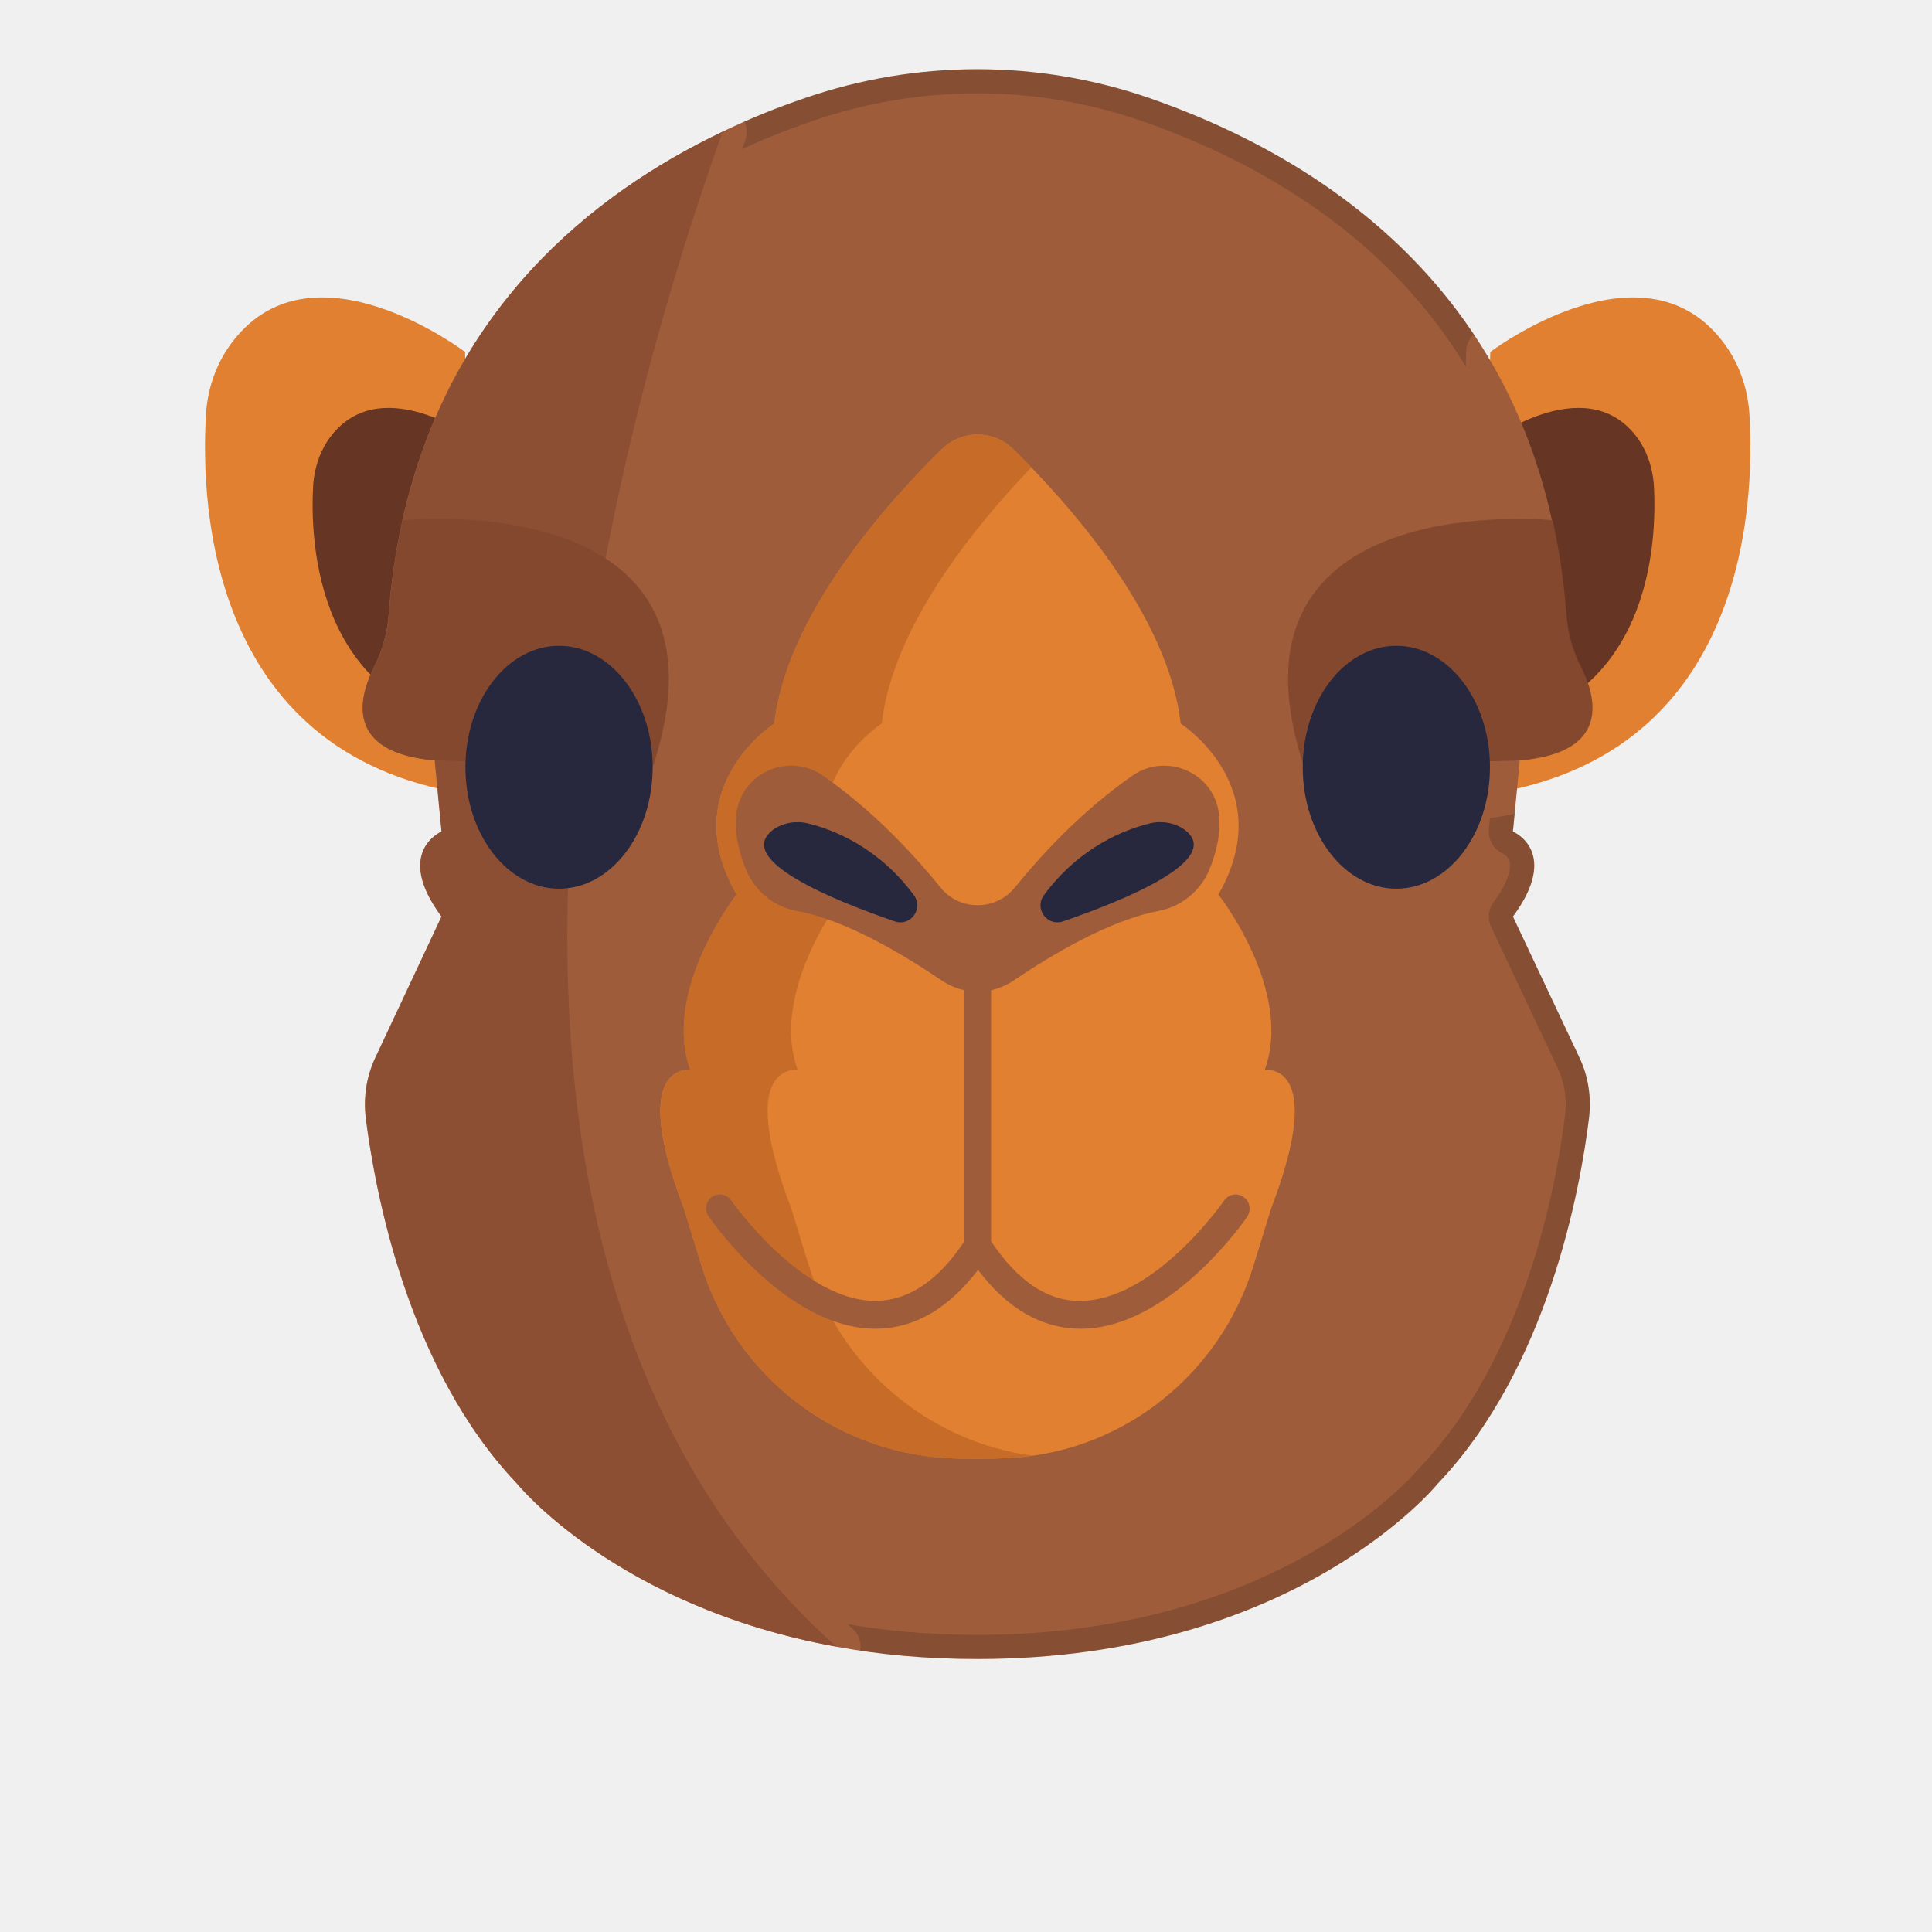
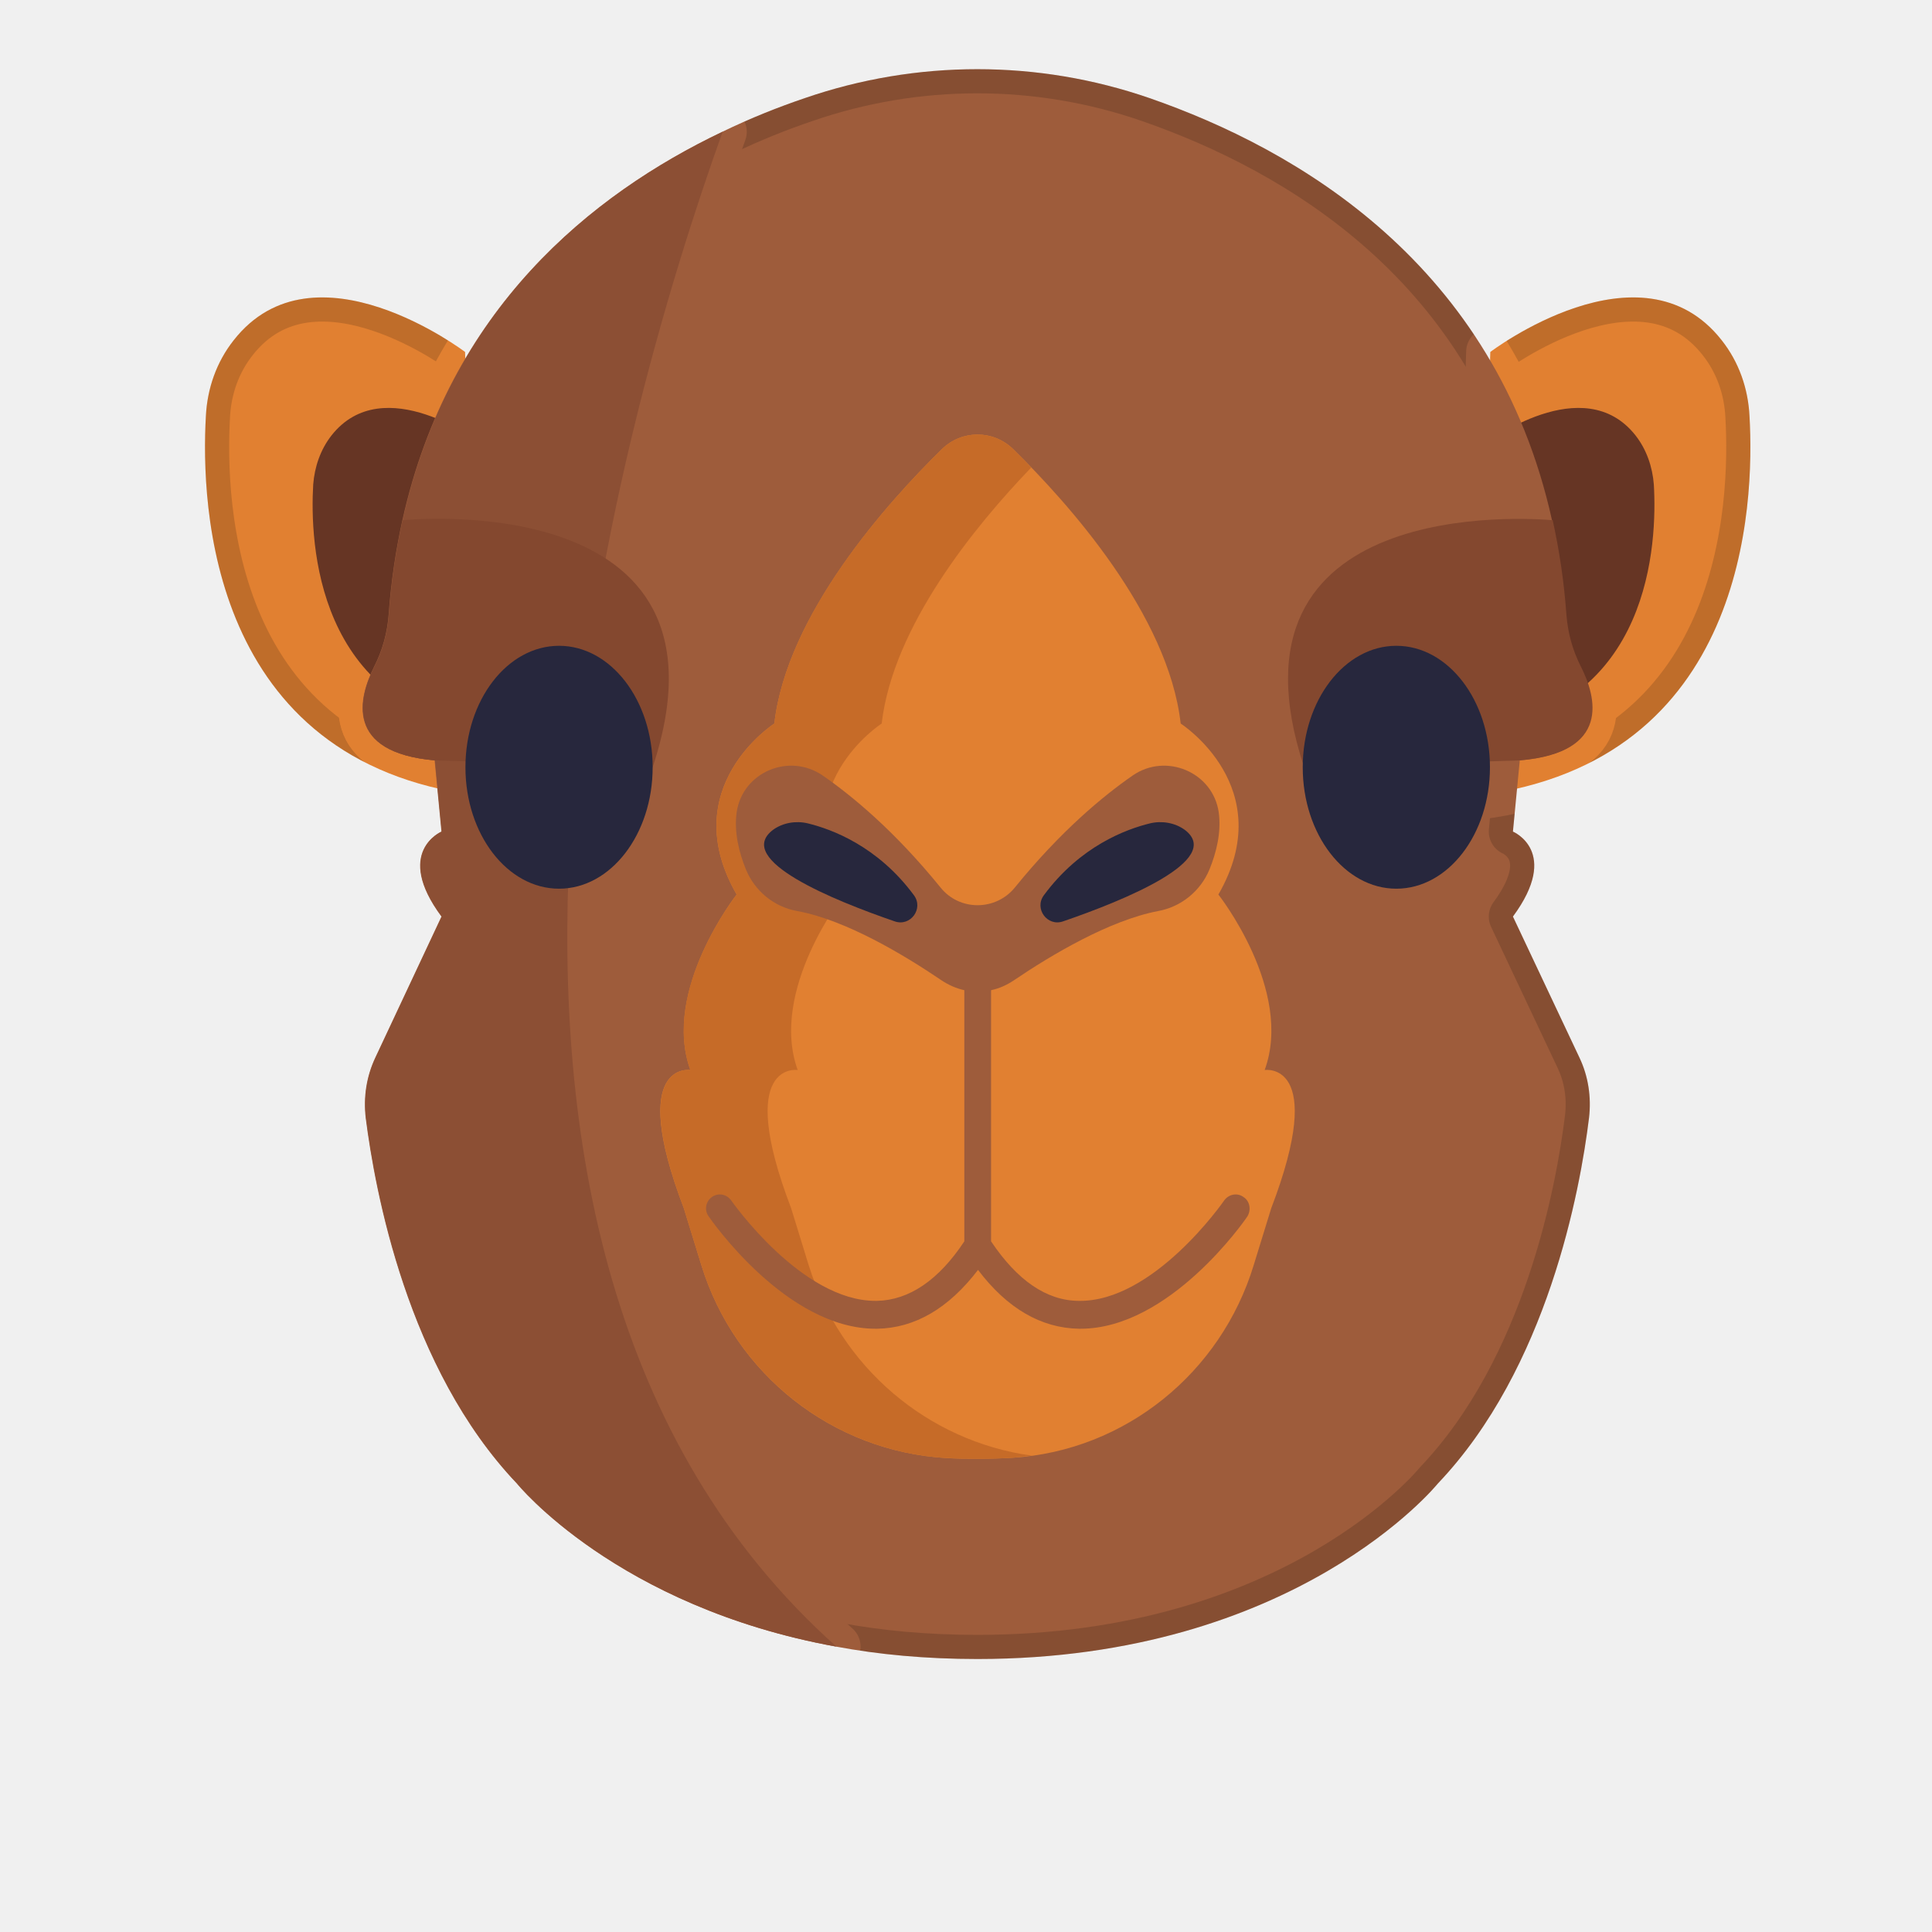
<svg xmlns="http://www.w3.org/2000/svg" id="Layer_1" viewBox="0 0 160 160">
  <defs>
    <style>.cls-1{fill:#663524;}.cls-2{fill:#8c4f34;}.cls-3{fill:#e18031;}.cls-4{fill:#84482f;}.cls-5{fill:#c66b28;}.cls-6{fill:#9e5c3b;}.cls-7{fill:#27273d;}</style>
  </defs>
  <g id="Avatars">
    <g id="Artboard">
      <g id="Animals">
        <g id="Animals_34">
          <g fill="#e18031">
            <path d="M123.419,29.15s12.494-9.488,19.167-.969c1.42,1.795,2.186,3.989,2.3,6.268.426,7.408-.284,28.606-22.46,31.427l.994-36.727Z" id="ab0" />
          </g>
+           <mask id="am0" maskUnits="userSpaceOnUse" x="0" y="0" width="160" height="160">
+             <use href="#ab0" fill="#fff" />
+             <use href="#ab3" fill="#000" stroke="#000" stroke-width="4" stroke-linejoin="round" />
+             <use href="#ab4" fill="#000" stroke="#000" stroke-width="4" stroke-linejoin="round" />
+             <use href="#ab10" fill="#000" stroke="#000" stroke-width="4" stroke-linejoin="round" />
+           </mask>
+           <use href="#ab0" fill="none" stroke="#000" stroke-opacity="0.15" stroke-width="4" stroke-linejoin="round" mask="url(#am0)" />
          <g fill="#e18031">
            <path d="M38.518,29.15s-12.494-9.488-19.167-.969c-1.42,1.795-2.186,3.989-2.3,6.268-.426,7.408.284,28.606,22.46,31.427l-.994-36.727Z" id="ab1" />
          </g>
+           <mask id="am1" maskUnits="userSpaceOnUse" x="0" y="0" width="160" height="160">
+             <use href="#ab1" fill="#fff" />
+             <use href="#ab2" fill="#000" stroke="#000" stroke-width="4" stroke-linejoin="round" />
+             <use href="#ab4" fill="#000" stroke="#000" stroke-width="4" stroke-linejoin="round" />
+             <use href="#ab5" fill="#000" stroke="#000" stroke-width="4" stroke-linejoin="round" />
+             <use href="#ab9" fill="#000" stroke="#000" stroke-width="4" stroke-linejoin="round" />
+           </mask>
+           <use href="#ab1" fill="none" stroke="#000" stroke-opacity="0.15" stroke-width="4" stroke-linejoin="round" mask="url(#am1)" />
          <g fill="#663524">
            <path d="M39.824,36.7s-8.064-6.126-12.38-.627c-.909,1.168-1.391,2.593-1.505,4.046-.284,4.787.199,18.492,14.51,20.315l-.625-23.734Z" id="ab2" />
          </g>
          <g fill="#663524">
            <path d="M123.078,36.7s8.064-6.126,12.38-.627c.909,1.168,1.391,2.593,1.505,4.046.284,4.787-.199,18.492-14.51,20.315l.625-23.734Z" id="ab3" />
          </g>
          <g fill="#9e5c3b">
            <path d="M130.802,87.588c.738,1.539.994,3.277.795,4.986-.738,6.012-3.436,20.742-12.522,30.287,0,0-11.727,14.531-38.134,14.531-4.288,0-8.178-.37-11.699-1.026-18.201-3.305-26.436-13.505-26.436-13.505-9.086-9.545-11.756-24.276-12.522-30.287-.199-1.71.057-3.419.795-4.986l5.48-11.682c-3.975-5.357,0-7.038,0-7.038l-.568-5.898c-7.496-.655-6.304-5.214-4.998-7.778.681-1.339,1.079-2.792,1.193-4.302.199-2.764.596-5.357,1.136-7.807,3.862-17.437,15.617-26.982,26.493-32.168,2.357-1.14,4.657-2.051,6.843-2.792,9.257-3.191,19.309-3.191,28.537,0,12.238,4.245,28.651,13.762,33.336,34.96.54,2.45.937,5.043,1.136,7.807.114,1.51.511,2.963,1.193,4.302,1.306,2.564,2.499,7.123-4.998,7.778h0l-.568,5.898s3.975,1.653,0,7.038l5.509,11.682Z" id="ab4" />
          </g>
          <mask id="am4" maskUnits="userSpaceOnUse" x="0" y="0" width="160" height="160">
            <use href="#ab4" fill="#fff" />
            <use href="#ab0" fill="#000" stroke="#000" stroke-width="4" stroke-linejoin="round" />
            <use href="#ab1" fill="#000" stroke="#000" stroke-width="4" stroke-linejoin="round" />
            <use href="#ab2" fill="#000" stroke="#000" stroke-width="4" stroke-linejoin="round" />
            <use href="#ab3" fill="#000" stroke="#000" stroke-width="4" stroke-linejoin="round" />
            <use href="#ab5" fill="#000" stroke="#000" stroke-width="4" stroke-linejoin="round" />
            <use href="#ab6" fill="#000" stroke="#000" stroke-width="4" stroke-linejoin="round" />
            <use href="#ab7" fill="#000" stroke="#000" stroke-width="4" stroke-linejoin="round" />
            <use href="#ab8" fill="#000" stroke="#000" stroke-width="4" stroke-linejoin="round" />
            <use href="#ab9" fill="#000" stroke="#000" stroke-width="4" stroke-linejoin="round" />
            <use href="#ab10" fill="#000" stroke="#000" stroke-width="4" stroke-linejoin="round" />
          </mask>
          <use href="#ab4" fill="none" stroke="#000" stroke-opacity="0.15" stroke-width="4" stroke-linejoin="round" mask="url(#am4)" />
          <g fill="#8c4f34">
            <path d="M69.27,136.367c-18.201-3.305-26.436-13.505-26.436-13.505-9.086-9.545-11.756-24.276-12.522-30.287-.199-1.71.057-3.419.795-4.986l5.48-11.682c-3.975-5.357,0-7.038,0-7.038l-.568-5.898c-7.496-.655-6.304-5.214-4.998-7.778.681-1.339,1.079-2.792,1.193-4.302.199-2.764.596-5.357,1.136-7.807,3.862-17.437,15.617-26.982,26.493-32.168-8.689,24.247-28.225,91.831,9.427,125.452Z" id="ab5" />
          </g>
+           <mask id="am5" maskUnits="userSpaceOnUse" x="0" y="0" width="160" height="160">
+             <use href="#ab5" fill="#fff" />
+             <use href="#ab1" fill="#000" stroke="#000" stroke-width="4" stroke-linejoin="round" />
+             <use href="#ab2" fill="#000" stroke="#000" stroke-width="4" stroke-linejoin="round" />
+             <use href="#ab4" fill="#000" stroke="#000" stroke-width="4" stroke-linejoin="round" />
+             <use href="#ab6" fill="#000" stroke="#000" stroke-width="4" stroke-linejoin="round" />
+             <use href="#ab7" fill="#000" stroke="#000" stroke-width="4" stroke-linejoin="round" />
+             <use href="#ab8" fill="#000" stroke="#000" stroke-width="4" stroke-linejoin="round" />
+             <use href="#ab9" fill="#000" stroke="#000" stroke-width="4" stroke-linejoin="round" />
+           </mask>
+           <use href="#ab5" fill="none" stroke="#000" stroke-opacity="0.15" stroke-width="4" stroke-linejoin="round" mask="url(#am5)" />
          <g fill="#e18031">
            <path d="M104.735,88.613c2.414-6.61-3.833-14.531-3.833-14.531,5.111-8.89-3.123-14.161-3.123-14.161-1.022-9.032-9.342-18.292-13.885-22.737-1.647-1.596-4.231-1.596-5.878,0-4.543,4.445-12.863,13.733-13.885,22.737,0,0-8.235,5.271-3.123,14.161,0,0-6.219,7.921-3.833,14.531,0,0-5.225-.798-.54,11.454l1.448,4.701c2.783,9.061,10.875,15.443,20.331,15.984.823.057,1.675.057,2.556.057,1.022,0,2.016-.028,2.925-.085,9.285-.598,17.207-7.009,19.933-15.956l1.448-4.701c4.685-12.252-.54-11.454-.54-11.454Z" id="ab6" />
          </g>
          <g fill="#c66b28">
            <path d="M85.455,120.553c-.511.057-1.051.114-1.562.171-.937.057-1.902.085-2.925.085-.88,0-1.732-.028-2.556-.057-9.427-.541-17.548-6.924-20.331-15.984l-1.448-4.701c-4.657-12.252.54-11.454.54-11.454-2.414-6.61,3.833-14.531,3.833-14.531-5.111-8.89,3.123-14.161,3.123-14.161,1.022-9.032,9.342-18.292,13.885-22.737,1.647-1.596,4.231-1.596,5.878,0,.454.456.994.969,1.505,1.539-4.657,4.844-11.443,13.135-12.38,21.198,0,0-8.235,5.271-3.123,14.161,0,0-6.219,7.921-3.833,14.531,0,0-5.225-.798-.54,11.454l1.448,4.701c2.641,8.462,9.853,14.588,18.485,15.785Z" id="ab7" />
          </g>
          <g fill="#9e5c3b">
            <path d="M102.975,99.127c-.511-.37-1.221-.228-1.59.285-.057.085-5.849,8.434-12.068,8.32-2.669-.028-5.083-1.71-7.241-4.929v-20.799c.681-.142,1.306-.427,1.902-.826,3.067-2.08,7.894-4.958,11.926-5.727,1.902-.342,3.521-1.653,4.259-3.448.568-1.396.994-3.077.767-4.73-.483-3.334-4.373-4.958-7.127-3.049-2.385,1.653-5.935,4.559-9.768,9.289-1.59,1.937-4.572,1.937-6.133,0-3.833-4.73-7.383-7.636-9.768-9.289-2.783-1.909-6.644-.285-7.127,3.049-.227,1.653.199,3.334.767,4.73.738,1.795,2.328,3.106,4.259,3.448,4.032.741,8.859,3.647,11.926,5.727.596.399,1.249.684,1.902.826v20.799c-2.13,3.22-4.572,4.872-7.241,4.929h-.114c-6.133,0-11.869-8.206-11.954-8.32-.369-.513-1.051-.655-1.59-.285-.511.37-.653,1.054-.284,1.596.256.37,6.474,9.317,13.828,9.317h.142c3.123-.057,5.906-1.681,8.348-4.872,2.414,3.191,5.225,4.815,8.348,4.872h.142c7.354,0,13.573-8.918,13.828-9.317.312-.541.199-1.254-.341-1.596Z" id="ab8" />
          </g>
          <g fill="#84482f">
            <path d="M54.05,63.54l-18.031-.57c-7.496-.655-6.304-5.214-4.998-7.778.681-1.339,1.079-2.792,1.193-4.302.199-2.764.596-5.357,1.136-7.807h0s28.452-2.963,20.7,20.458Z" id="ab9" />
          </g>
+           <mask id="am9" maskUnits="userSpaceOnUse" x="0" y="0" width="160" height="160">
+             <use href="#ab9" fill="#fff" />
+             <use href="#ab1" fill="#000" stroke="#000" stroke-width="4" stroke-linejoin="round" />
+             <use href="#ab2" fill="#000" stroke="#000" stroke-width="4" stroke-linejoin="round" />
+             <use href="#ab4" fill="#000" stroke="#000" stroke-width="4" stroke-linejoin="round" />
+             <use href="#ab5" fill="#000" stroke="#000" stroke-width="4" stroke-linejoin="round" />
+             <use href="#ab6" fill="#000" stroke="#000" stroke-width="4" stroke-linejoin="round" />
+             <use href="#ab7" fill="#000" stroke="#000" stroke-width="4" stroke-linejoin="round" />
+           </mask>
+           <use href="#ab9" fill="none" stroke="#000" stroke-opacity="0.15" stroke-width="4" stroke-linejoin="round" mask="url(#am9)" />
          <g fill="#84482f">
            <path d="M125.918,62.97h0l-17.917.57c-7.439-22.538,18.627-20.629,20.586-20.458.54,2.45.937,5.043,1.136,7.807.114,1.51.511,2.963,1.193,4.302,1.306,2.564,2.499,7.123-4.998,7.778Z" id="ab10" />
          </g>
+           <mask id="am10" maskUnits="userSpaceOnUse" x="0" y="0" width="160" height="160">
+             <use href="#ab10" fill="#fff" />
+             <use href="#ab0" fill="#000" stroke="#000" stroke-width="4" stroke-linejoin="round" />
+             <use href="#ab3" fill="#000" stroke="#000" stroke-width="4" stroke-linejoin="round" />
+             <use href="#ab4" fill="#000" stroke="#000" stroke-width="4" stroke-linejoin="round" />
+             <use href="#ab6" fill="#000" stroke="#000" stroke-width="4" stroke-linejoin="round" />
+           </mask>
+           <use href="#ab10" fill="none" stroke="#000" stroke-opacity="0.15" stroke-width="4" stroke-linejoin="round" mask="url(#am10)" />
          <ellipse class="cls-7" cx="46.298" cy="63.54" rx="7.752" ry="10.058" />
          <ellipse class="cls-7" cx="115.639" cy="63.54" rx="7.752" ry="10.058" />
          <path class="cls-7" d="M66.885,68.184c1.988.484,5.793,1.881,8.802,5.955.823,1.111-.284,2.621-1.59,2.165-5.054-1.738-13.346-5.1-10.08-7.579.823-.598,1.902-.769,2.868-.541Z" />
          <path class="cls-7" d="M95.251,68.184c-1.988.484-5.793,1.881-8.802,5.955-.823,1.111.284,2.621,1.59,2.165,5.054-1.738,13.346-5.1,10.08-7.579-.823-.598-1.902-.769-2.868-.541Z" />
        </g>
      </g>
    </g>
  </g>
</svg>
